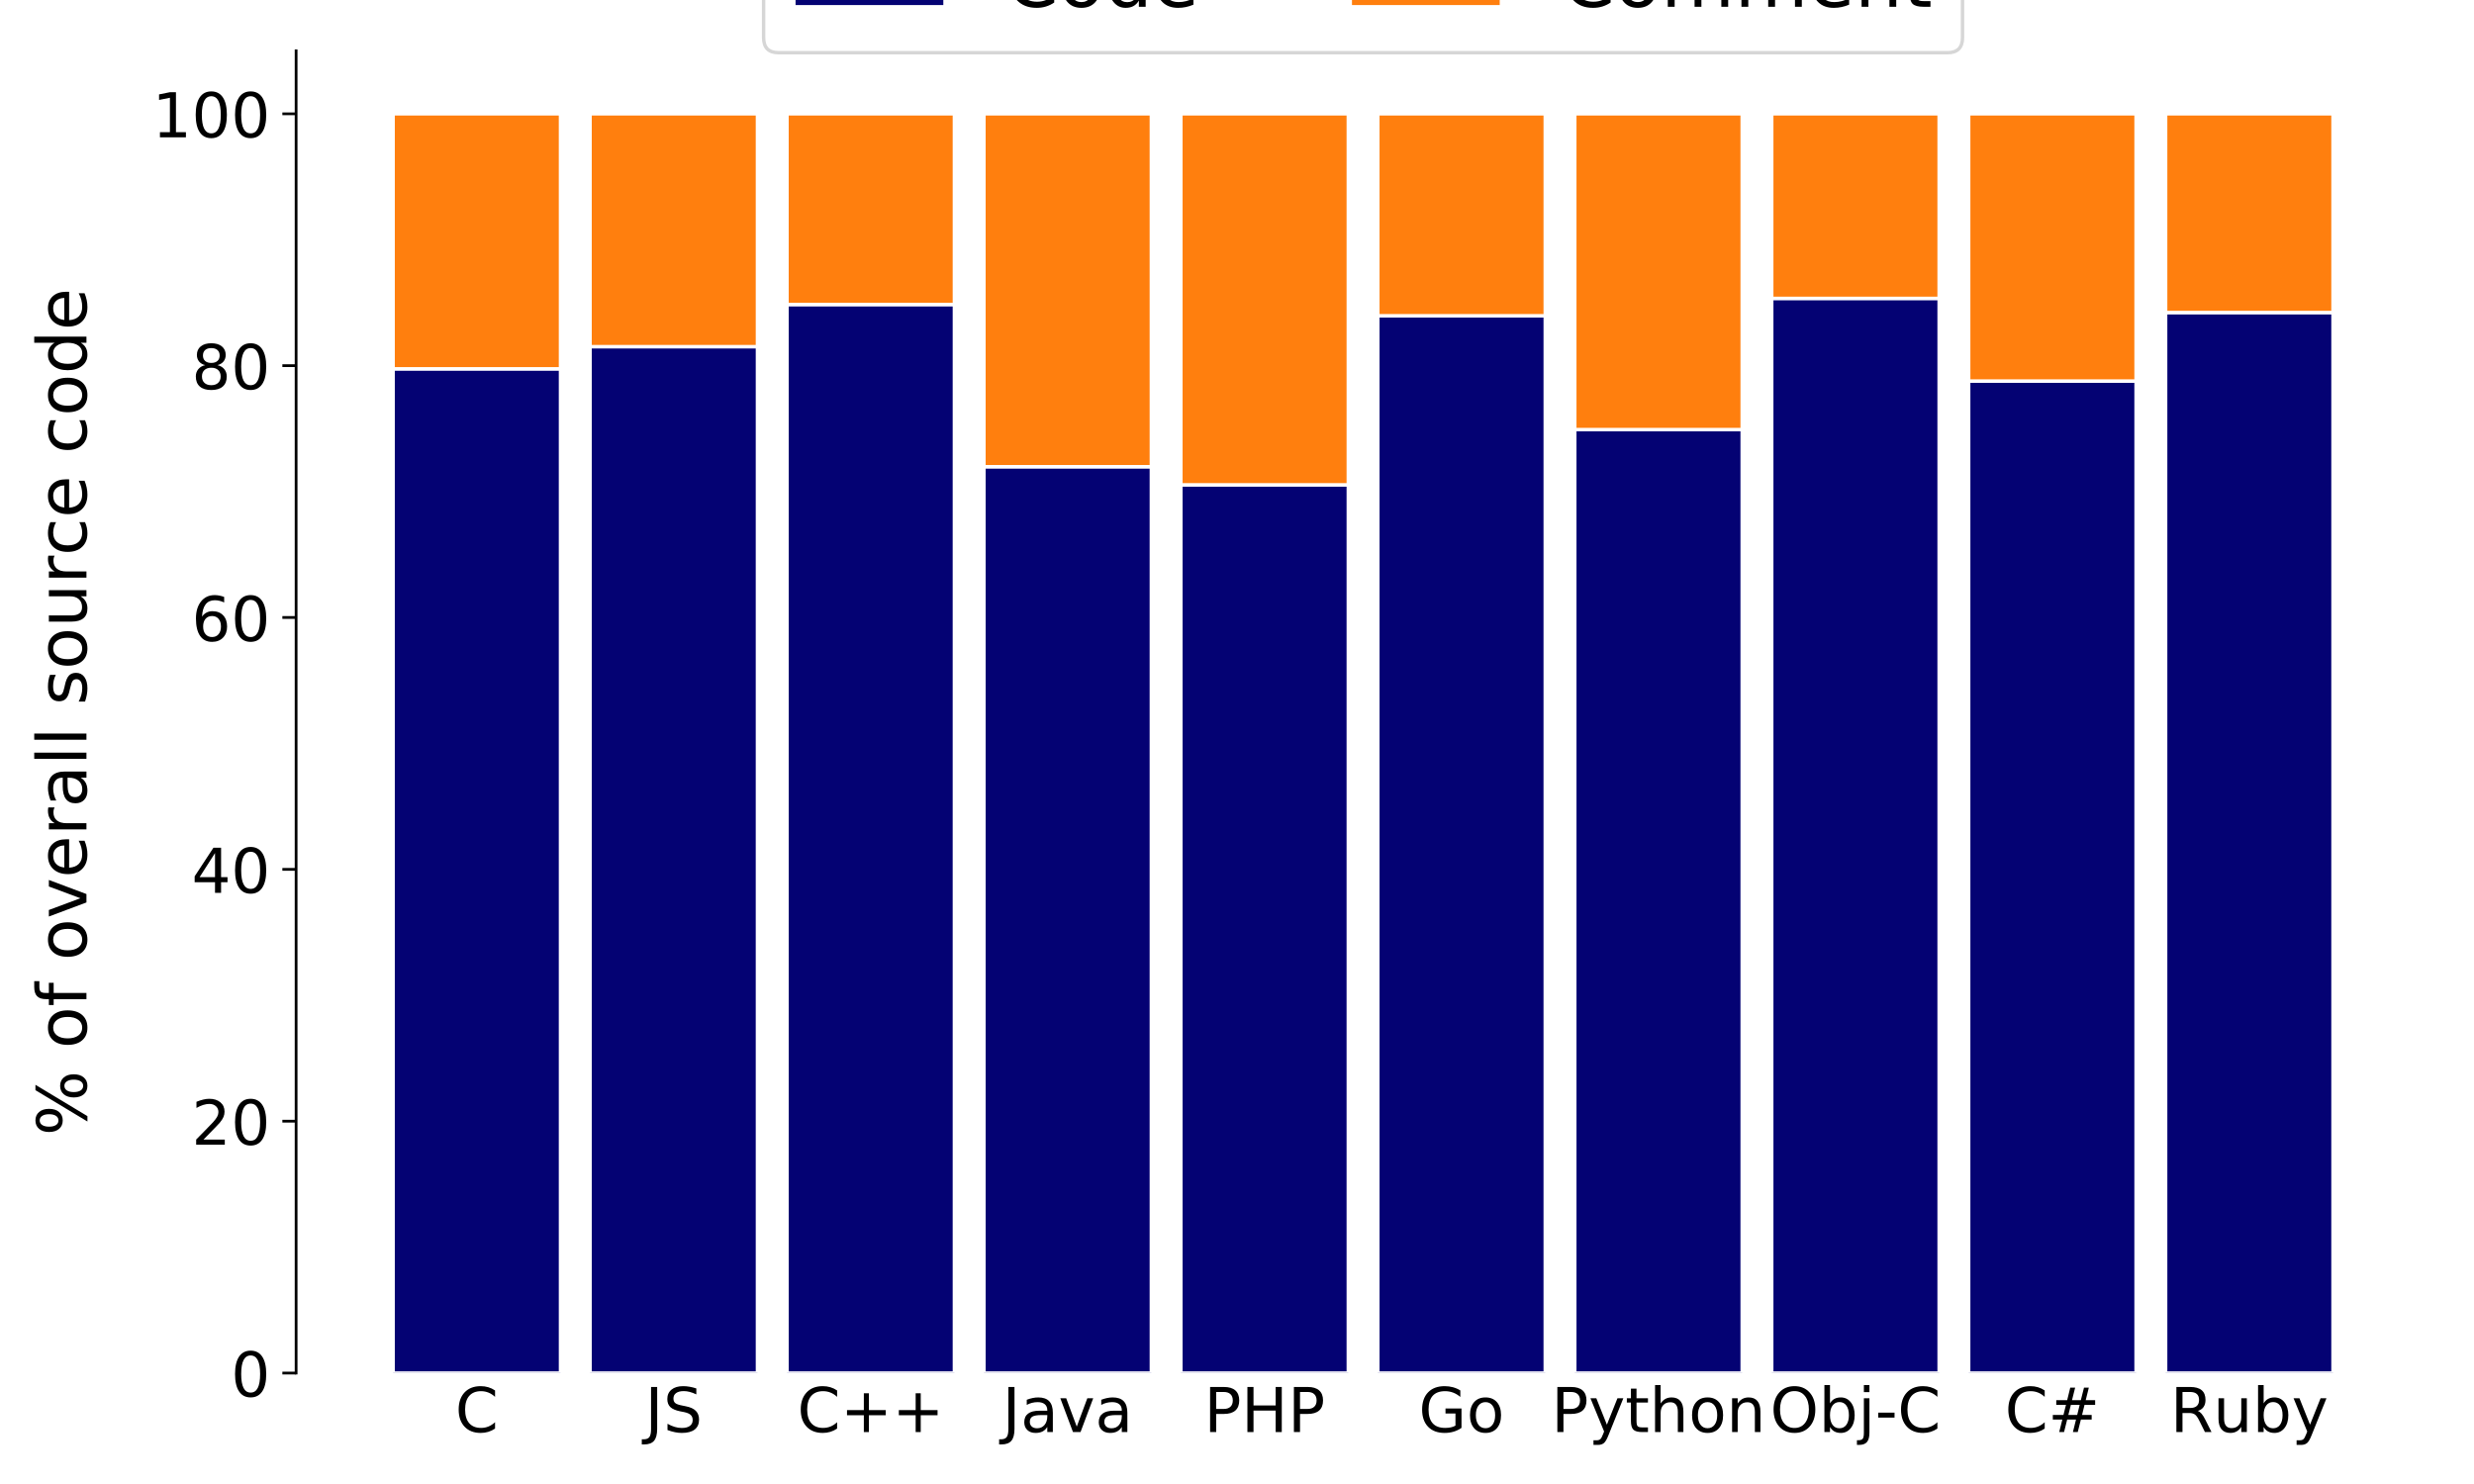
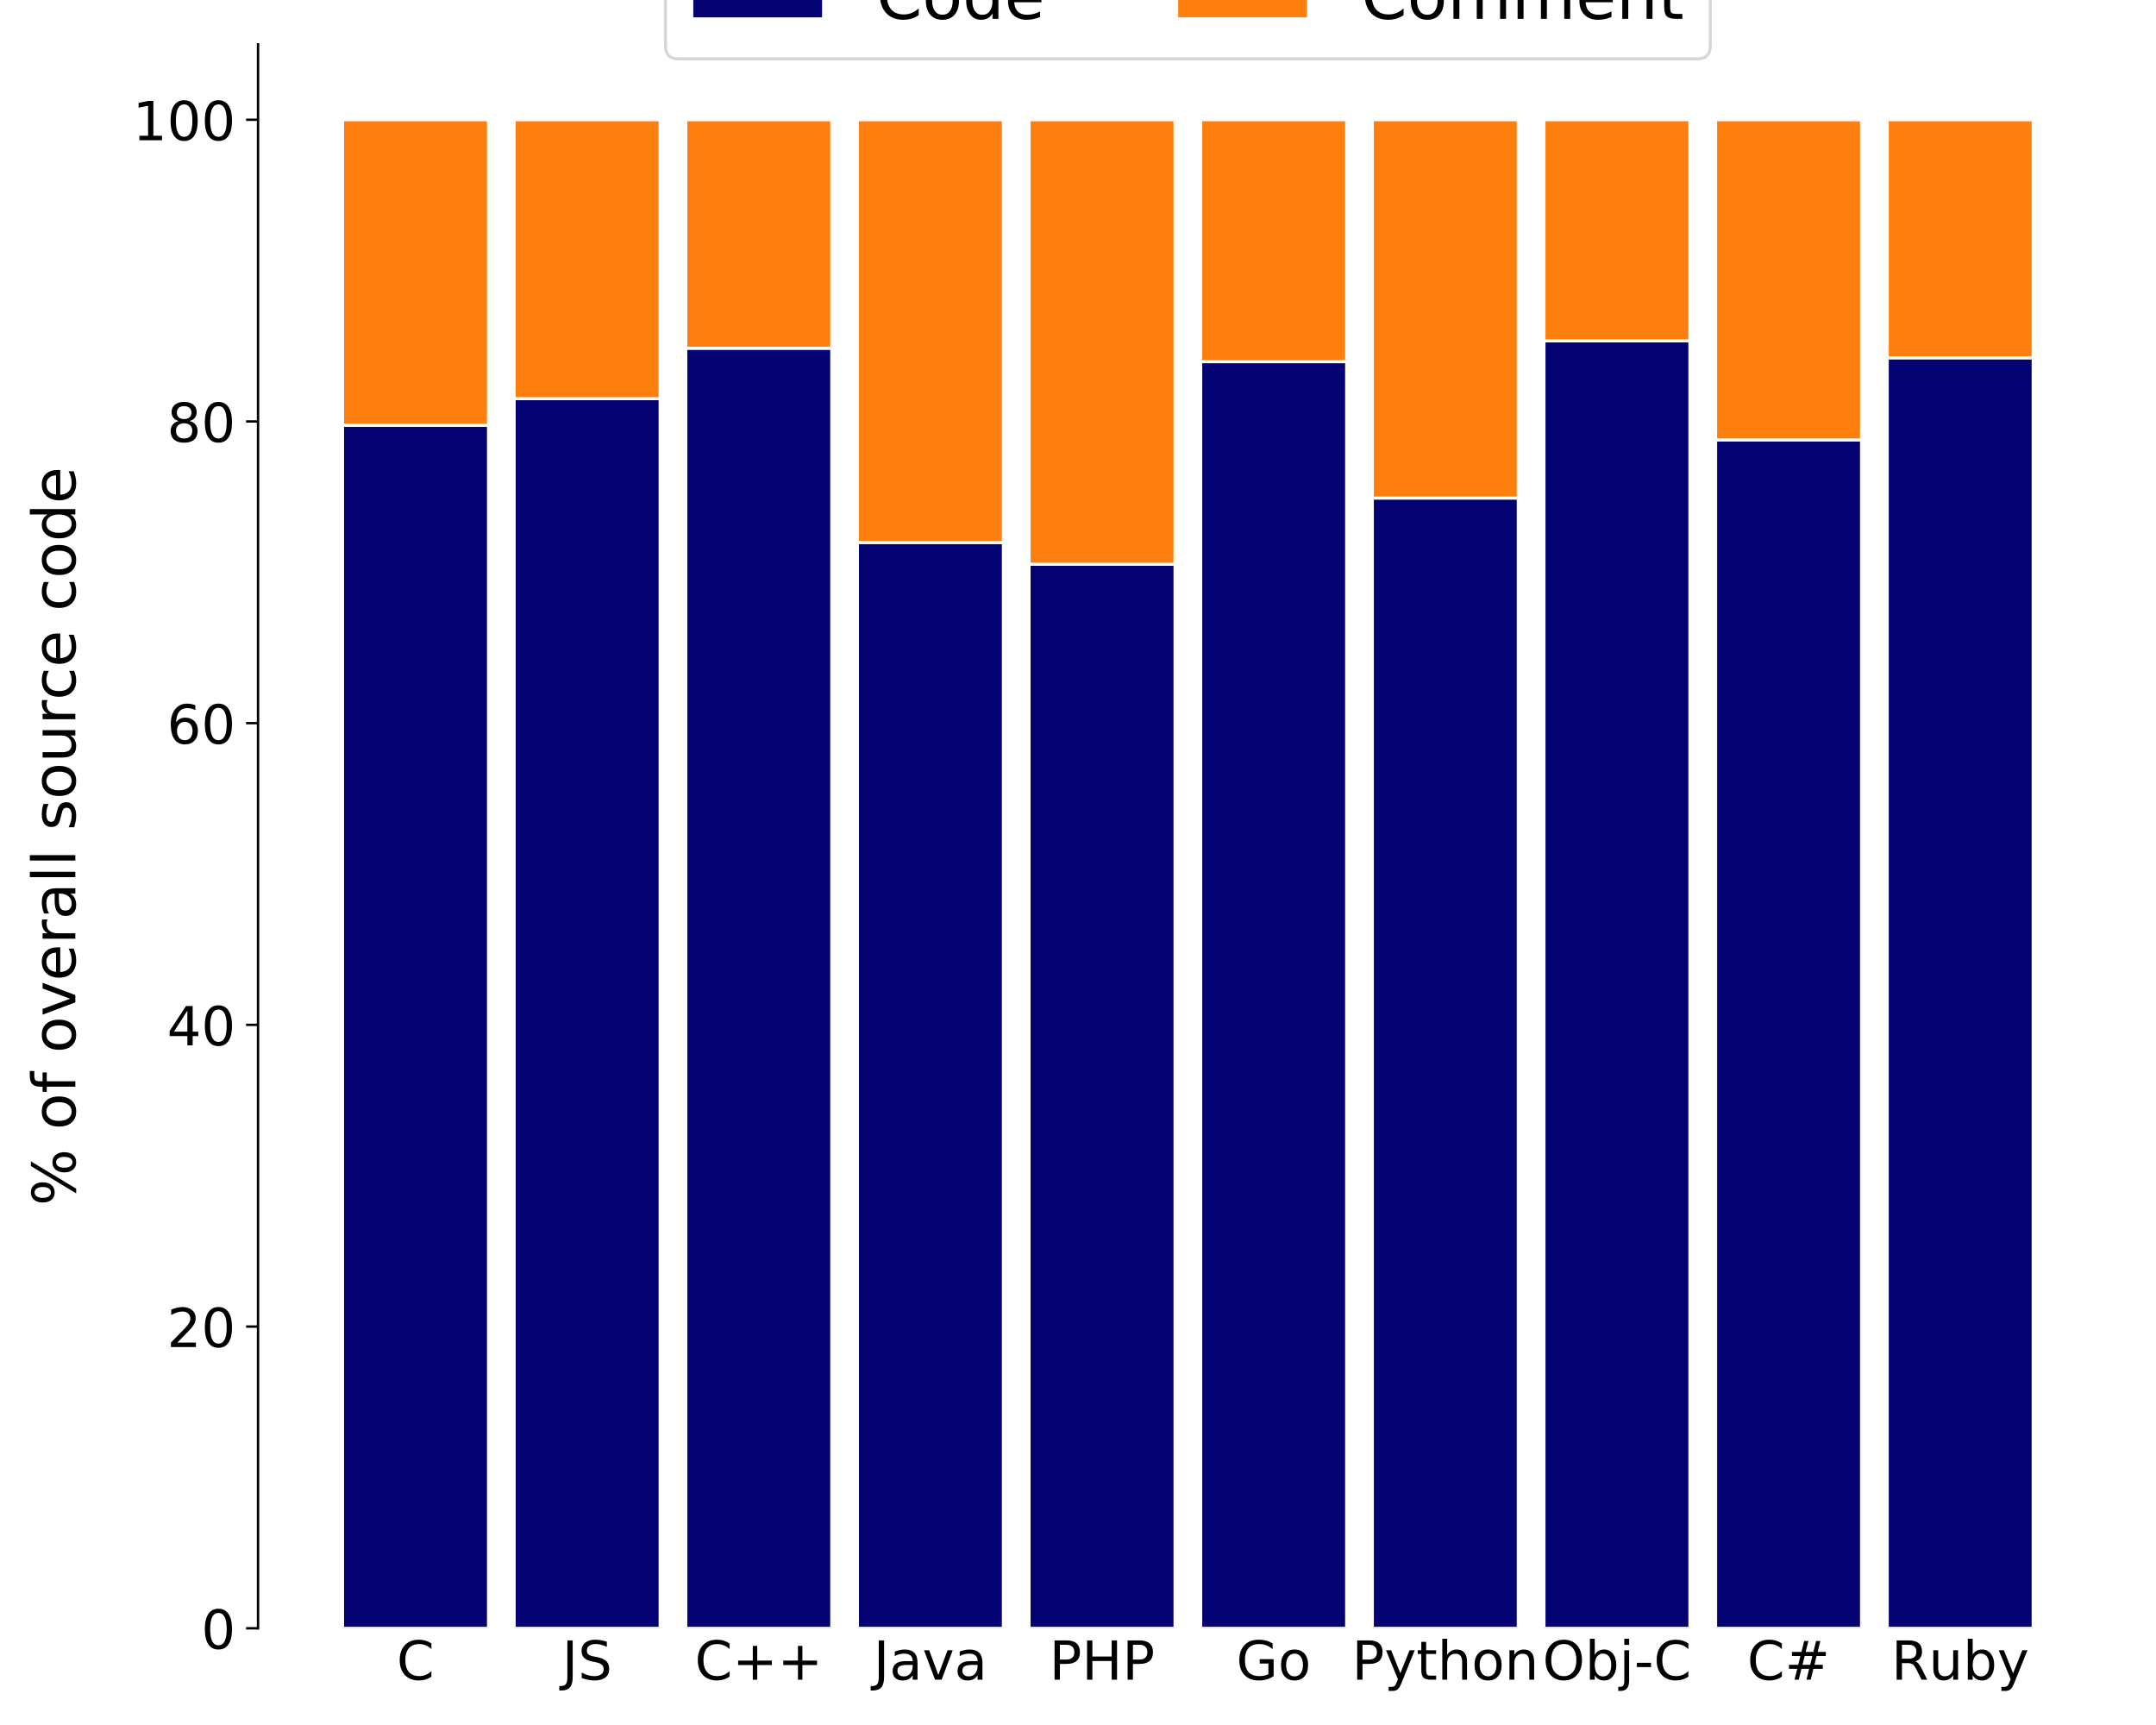
- <svg xmlns="http://www.w3.org/2000/svg" xmlns:xlink="http://www.w3.org/1999/xlink" height="432pt" version="1.1" viewBox="0 0 720 432" width="720pt">
+ <svg xmlns="http://www.w3.org/2000/svg" xmlns:xlink="http://www.w3.org/1999/xlink" height="576pt" version="1.1" viewBox="0 0 720 576" width="720pt">
  <defs>
    <style type="text/css">
*{stroke-linecap:butt;stroke-linejoin:round;}
  </style>
  </defs>
  <g id="figure_1">
    <g id="patch_1">
-       <path d="M 0 432  L 720 432  L 720 0  L 0 0  z " style="fill:#ffffff;" />
+       <path d="M 0 576  L 720 576  L 720 0  L 0 0  z " style="fill:#ffffff;" />
    </g>
    <g id="axes_1">
      <g id="patch_2">
-         <path d="M 86.175 399.7  L 707.2 399.7  L 707.2 14.8  L 86.175 14.8  z " style="fill:#ffffff;" />
+         <path d="M 86.175 543.7  L 707.2 543.7  L 707.2 14.8  L 86.175 14.8  z " style="fill:#ffffff;" />
      </g>
      <g id="patch_3">
-         <path clip-path="url(#p79faa5b70c)" d="M 114.403 399.7  L 163.122 399.7  L 163.122 107.364  L 114.403 107.364  z " style="fill:#040273;stroke:#ffffff;stroke-linejoin:miter;" />
+         <path clip-path="url(#pb87b5902c5)" d="M 114.403 543.7  L 163.122 543.7  L 163.122 141.995  L 114.403 141.995  z " style="fill:#040273;stroke:#ffffff;stroke-linejoin:miter;" />
      </g>
      <g id="patch_4">
-         <path clip-path="url(#p79faa5b70c)" d="M 171.72 399.7  L 220.439 399.7  L 220.439 100.913  L 171.72 100.913  z " style="fill:#040273;stroke:#ffffff;stroke-linejoin:miter;" />
+         <path clip-path="url(#pb87b5902c5)" d="M 171.72 543.7  L 220.439 543.7  L 220.439 133.13  L 171.72 133.13  z " style="fill:#040273;stroke:#ffffff;stroke-linejoin:miter;" />
      </g>
      <g id="patch_5">
-         <path clip-path="url(#p79faa5b70c)" d="M 229.037 399.7  L 277.756 399.7  L 277.756 88.642  L 229.037 88.642  z " style="fill:#040273;stroke:#ffffff;stroke-linejoin:miter;" />
+         <path clip-path="url(#pb87b5902c5)" d="M 229.037 543.7  L 277.756 543.7  L 277.756 116.268  L 229.037 116.268  z " style="fill:#040273;stroke:#ffffff;stroke-linejoin:miter;" />
      </g>
      <g id="patch_6">
-         <path clip-path="url(#p79faa5b70c)" d="M 286.353 399.7  L 335.072 399.7  L 335.072 135.861  L 286.353 135.861  z " style="fill:#040273;stroke:#ffffff;stroke-linejoin:miter;" />
+         <path clip-path="url(#pb87b5902c5)" d="M 286.353 543.7  L 335.072 543.7  L 335.072 181.152  L 286.353 181.152  z " style="fill:#040273;stroke:#ffffff;stroke-linejoin:miter;" />
      </g>
      <g id="patch_7">
-         <path clip-path="url(#p79faa5b70c)" d="M 343.67 399.7  L 392.389 399.7  L 392.389 141.139  L 343.67 141.139  z " style="fill:#040273;stroke:#ffffff;stroke-linejoin:miter;" />
+         <path clip-path="url(#pb87b5902c5)" d="M 343.67 543.7  L 392.389 543.7  L 392.389 188.405  L 343.67 188.405  z " style="fill:#040273;stroke:#ffffff;stroke-linejoin:miter;" />
      </g>
      <g id="patch_8">
-         <path clip-path="url(#p79faa5b70c)" d="M 400.986 399.7  L 449.705 399.7  L 449.705 91.922  L 400.986 91.922  z " style="fill:#040273;stroke:#ffffff;stroke-linejoin:miter;" />
+         <path clip-path="url(#pb87b5902c5)" d="M 400.986 543.7  L 449.705 543.7  L 449.705 120.775  L 400.986 120.775  z " style="fill:#040273;stroke:#ffffff;stroke-linejoin:miter;" />
      </g>
      <g id="patch_9">
-         <path clip-path="url(#p79faa5b70c)" d="M 458.303 399.7  L 507.022 399.7  L 507.022 125.053  L 458.303 125.053  z " style="fill:#040273;stroke:#ffffff;stroke-linejoin:miter;" />
+         <path clip-path="url(#pb87b5902c5)" d="M 458.303 543.7  L 507.022 543.7  L 507.022 166.302  L 458.303 166.302  z " style="fill:#040273;stroke:#ffffff;stroke-linejoin:miter;" />
      </g>
      <g id="patch_10">
-         <path clip-path="url(#p79faa5b70c)" d="M 515.619 399.7  L 564.338 399.7  L 564.338 86.86  L 515.619 86.86  z " style="fill:#040273;stroke:#ffffff;stroke-linejoin:miter;" />
+         <path clip-path="url(#pb87b5902c5)" d="M 515.619 543.7  L 564.338 543.7  L 564.338 113.819  L 515.619 113.819  z " style="fill:#040273;stroke:#ffffff;stroke-linejoin:miter;" />
      </g>
      <g id="patch_11">
-         <path clip-path="url(#p79faa5b70c)" d="M 572.936 399.7  L 621.655 399.7  L 621.655 110.925  L 572.936 110.925  z " style="fill:#040273;stroke:#ffffff;stroke-linejoin:miter;" />
+         <path clip-path="url(#pb87b5902c5)" d="M 572.936 543.7  L 621.655 543.7  L 621.655 146.888  L 572.936 146.888  z " style="fill:#040273;stroke:#ffffff;stroke-linejoin:miter;" />
      </g>
      <g id="patch_12">
-         <path clip-path="url(#p79faa5b70c)" d="M 630.253 399.7  L 678.972 399.7  L 678.972 90.975  L 630.253 90.975  z " style="fill:#040273;stroke:#ffffff;stroke-linejoin:miter;" />
+         <path clip-path="url(#pb87b5902c5)" d="M 630.253 543.7  L 678.972 543.7  L 678.972 119.474  L 630.253 119.474  z " style="fill:#040273;stroke:#ffffff;stroke-linejoin:miter;" />
      </g>
      <g id="patch_13">
-         <path clip-path="url(#p79faa5b70c)" d="M 114.403 107.364  L 163.122 107.364  L 163.122 33.129  L 114.403 33.129  z " style="fill:#ff7f0e;stroke:#ffffff;stroke-linejoin:miter;" />
+         <path clip-path="url(#pb87b5902c5)" d="M 114.403 141.995  L 163.122 141.995  L 163.122 39.986  L 114.403 39.986  z " style="fill:#ff7f0e;stroke:#ffffff;stroke-linejoin:miter;" />
      </g>
      <g id="patch_14">
-         <path clip-path="url(#p79faa5b70c)" d="M 171.72 100.913  L 220.439 100.913  L 220.439 33.129  L 171.72 33.129  z " style="fill:#ff7f0e;stroke:#ffffff;stroke-linejoin:miter;" />
+         <path clip-path="url(#pb87b5902c5)" d="M 171.72 133.13  L 220.439 133.13  L 220.439 39.986  L 171.72 39.986  z " style="fill:#ff7f0e;stroke:#ffffff;stroke-linejoin:miter;" />
      </g>
      <g id="patch_15">
-         <path clip-path="url(#p79faa5b70c)" d="M 229.037 88.642  L 277.756 88.642  L 277.756 33.129  L 229.037 33.129  z " style="fill:#ff7f0e;stroke:#ffffff;stroke-linejoin:miter;" />
+         <path clip-path="url(#pb87b5902c5)" d="M 229.037 116.268  L 277.756 116.268  L 277.756 39.986  L 229.037 39.986  z " style="fill:#ff7f0e;stroke:#ffffff;stroke-linejoin:miter;" />
      </g>
      <g id="patch_16">
-         <path clip-path="url(#p79faa5b70c)" d="M 286.353 135.861  L 335.072 135.861  L 335.072 33.129  L 286.353 33.129  z " style="fill:#ff7f0e;stroke:#ffffff;stroke-linejoin:miter;" />
+         <path clip-path="url(#pb87b5902c5)" d="M 286.353 181.152  L 335.072 181.152  L 335.072 39.986  L 286.353 39.986  z " style="fill:#ff7f0e;stroke:#ffffff;stroke-linejoin:miter;" />
      </g>
      <g id="patch_17">
-         <path clip-path="url(#p79faa5b70c)" d="M 343.67 141.139  L 392.389 141.139  L 392.389 33.129  L 343.67 33.129  z " style="fill:#ff7f0e;stroke:#ffffff;stroke-linejoin:miter;" />
+         <path clip-path="url(#pb87b5902c5)" d="M 343.67 188.405  L 392.389 188.405  L 392.389 39.986  L 343.67 39.986  z " style="fill:#ff7f0e;stroke:#ffffff;stroke-linejoin:miter;" />
      </g>
      <g id="patch_18">
-         <path clip-path="url(#p79faa5b70c)" d="M 400.986 91.922  L 449.705 91.922  L 449.705 33.129  L 400.986 33.129  z " style="fill:#ff7f0e;stroke:#ffffff;stroke-linejoin:miter;" />
+         <path clip-path="url(#pb87b5902c5)" d="M 400.986 120.775  L 449.705 120.775  L 449.705 39.986  L 400.986 39.986  z " style="fill:#ff7f0e;stroke:#ffffff;stroke-linejoin:miter;" />
      </g>
      <g id="patch_19">
-         <path clip-path="url(#p79faa5b70c)" d="M 458.303 125.053  L 507.022 125.053  L 507.022 33.129  L 458.303 33.129  z " style="fill:#ff7f0e;stroke:#ffffff;stroke-linejoin:miter;" />
+         <path clip-path="url(#pb87b5902c5)" d="M 458.303 166.302  L 507.022 166.302  L 507.022 39.986  L 458.303 39.986  z " style="fill:#ff7f0e;stroke:#ffffff;stroke-linejoin:miter;" />
      </g>
      <g id="patch_20">
-         <path clip-path="url(#p79faa5b70c)" d="M 515.619 86.86  L 564.338 86.86  L 564.338 33.129  L 515.619 33.129  z " style="fill:#ff7f0e;stroke:#ffffff;stroke-linejoin:miter;" />
+         <path clip-path="url(#pb87b5902c5)" d="M 515.619 113.819  L 564.338 113.819  L 564.338 39.986  L 515.619 39.986  z " style="fill:#ff7f0e;stroke:#ffffff;stroke-linejoin:miter;" />
      </g>
      <g id="patch_21">
-         <path clip-path="url(#p79faa5b70c)" d="M 572.936 110.925  L 621.655 110.925  L 621.655 33.129  L 572.936 33.129  z " style="fill:#ff7f0e;stroke:#ffffff;stroke-linejoin:miter;" />
+         <path clip-path="url(#pb87b5902c5)" d="M 572.936 146.888  L 621.655 146.888  L 621.655 39.986  L 572.936 39.986  z " style="fill:#ff7f0e;stroke:#ffffff;stroke-linejoin:miter;" />
      </g>
      <g id="patch_22">
-         <path clip-path="url(#p79faa5b70c)" d="M 630.253 90.975  L 678.972 90.975  L 678.972 33.129  L 630.253 33.129  z " style="fill:#ff7f0e;stroke:#ffffff;stroke-linejoin:miter;" />
+         <path clip-path="url(#pb87b5902c5)" d="M 630.253 119.474  L 678.972 119.474  L 678.972 39.986  L 630.253 39.986  z " style="fill:#ff7f0e;stroke:#ffffff;stroke-linejoin:miter;" />
      </g>
      <g id="matplotlib.axis_1">
        <g id="xtick_1">
          <g id="line2d_1" />
          <g id="text_1">
            <defs>
              <path d="M 64.406 67.281  L 64.406 56.891  Q 59.422 61.531 53.781 63.812  Q 48.141 66.109 41.797 66.109  Q 29.297 66.109 22.656 58.469  Q 16.016 50.828 16.016 36.375  Q 16.016 21.969 22.656 14.328  Q 29.297 6.688 41.797 6.688  Q 48.141 6.688 53.781 8.984  Q 59.422 11.281 64.406 15.922  L 64.406 5.609  Q 59.234 2.094 53.438 0.328  Q 47.656 -1.422 41.219 -1.422  Q 24.656 -1.422 15.125 8.703  Q 5.609 18.844 5.609 36.375  Q 5.609 53.953 15.125 64.078  Q 24.656 74.219 41.219 74.219  Q 47.75 74.219 53.531 72.484  Q 59.328 70.75 64.406 67.281  z " id="DejaVuSans-43" />
            </defs>
-             <g transform="translate(132.4784 416.8772)scale(0.18 -0.18)">
+             <g transform="translate(132.4784 560.8772)scale(0.18 -0.18)">
              <use xlink:href="#DejaVuSans-43" />
            </g>
          </g>
        </g>
        <g id="xtick_2">
          <g id="line2d_2" />
          <g id="text_2">
            <defs>
              <path d="M 9.812 72.906  L 19.672 72.906  L 19.672 5.078  Q 19.672 -8.109 14.672 -14.062  Q 9.672 -20.016 -1.422 -20.016  L -5.172 -20.016  L -5.172 -11.719  L -2.094 -11.719  Q 4.438 -11.719 7.125 -8.047  Q 9.812 -4.391 9.812 5.078  z " id="DejaVuSans-4a" />
              <path d="M 53.516 70.516  L 53.516 60.891  Q 47.906 63.578 42.922 64.891  Q 37.938 66.219 33.297 66.219  Q 25.25 66.219 20.875 63.094  Q 16.5 59.969 16.5 54.203  Q 16.5 49.359 19.406 46.891  Q 22.312 44.438 30.422 42.922  L 36.375 41.703  Q 47.406 39.594 52.656 34.297  Q 57.906 29 57.906 20.125  Q 57.906 9.516 50.797 4.047  Q 43.703 -1.422 29.984 -1.422  Q 24.812 -1.422 18.969 -0.25  Q 13.141 0.922 6.891 3.219  L 6.891 13.375  Q 12.891 10.016 18.656 8.297  Q 24.422 6.594 29.984 6.594  Q 38.422 6.594 43.016 9.906  Q 47.609 13.234 47.609 19.391  Q 47.609 24.75 44.312 27.781  Q 41.016 30.812 33.5 32.328  L 27.484 33.5  Q 16.453 35.688 11.516 40.375  Q 6.594 45.062 6.594 53.422  Q 6.594 63.094 13.406 68.656  Q 20.219 74.219 32.172 74.219  Q 37.312 74.219 42.625 73.281  Q 47.953 72.359 53.516 70.516  z " id="DejaVuSans-53" />
            </defs>
-             <g transform="translate(187.7109 416.8772)scale(0.18 -0.18)">
+             <g transform="translate(187.7109 560.8772)scale(0.18 -0.18)">
              <use xlink:href="#DejaVuSans-4a" />
              <use x="29.492" xlink:href="#DejaVuSans-53" />
            </g>
          </g>
        </g>
        <g id="xtick_3">
          <g id="line2d_3" />
          <g id="text_3">
            <defs>
              <path d="M 46 62.703  L 46 35.5  L 73.188 35.5  L 73.188 27.203  L 46 27.203  L 46 0  L 37.797 0  L 37.797 27.203  L 10.594 27.203  L 10.594 35.5  L 37.797 35.5  L 37.797 62.703  z " id="DejaVuSans-2b" />
            </defs>
-             <g transform="translate(232.0281 416.8772)scale(0.18 -0.18)">
+             <g transform="translate(232.0281 560.8772)scale(0.18 -0.18)">
              <use xlink:href="#DejaVuSans-43" />
              <use x="69.824" xlink:href="#DejaVuSans-2b" />
              <use x="153.613" xlink:href="#DejaVuSans-2b" />
            </g>
          </g>
        </g>
        <g id="xtick_4">
          <g id="line2d_4" />
          <g id="text_4">
            <defs>
              <path d="M 34.281 27.484  Q 23.391 27.484 19.188 25  Q 14.984 22.516 14.984 16.5  Q 14.984 11.719 18.141 8.906  Q 21.297 6.109 26.703 6.109  Q 34.188 6.109 38.703 11.406  Q 43.219 16.703 43.219 25.484  L 43.219 27.484  z M 52.203 31.203  L 52.203 0  L 43.219 0  L 43.219 8.297  Q 40.141 3.328 35.547 0.953  Q 30.953 -1.422 24.312 -1.422  Q 15.922 -1.422 10.953 3.297  Q 6 8.016 6 15.922  Q 6 25.141 12.172 29.828  Q 18.359 34.516 30.609 34.516  L 43.219 34.516  L 43.219 35.406  Q 43.219 41.609 39.141 45  Q 35.062 48.391 27.688 48.391  Q 23 48.391 18.547 47.266  Q 14.109 46.141 10.016 43.891  L 10.016 52.203  Q 14.938 54.109 19.578 55.047  Q 24.219 56 28.609 56  Q 40.484 56 46.344 49.844  Q 52.203 43.703 52.203 31.203  z " id="DejaVuSans-61" />
              <path d="M 2.984 54.688  L 12.5 54.688  L 29.594 8.797  L 46.688 54.688  L 56.203 54.688  L 35.688 0  L 23.484 0  z " id="DejaVuSans-76" />
            </defs>
-             <g transform="translate(291.7002 416.8772)scale(0.18 -0.18)">
+             <g transform="translate(291.7002 560.8772)scale(0.18 -0.18)">
              <use xlink:href="#DejaVuSans-4a" />
              <use x="29.492" xlink:href="#DejaVuSans-61" />
              <use x="90.771" xlink:href="#DejaVuSans-76" />
              <use x="149.951" xlink:href="#DejaVuSans-61" />
            </g>
          </g>
        </g>
        <g id="xtick_5">
          <g id="line2d_5" />
          <g id="text_5">
            <defs>
              <path d="M 19.672 64.797  L 19.672 37.406  L 32.078 37.406  Q 38.969 37.406 42.719 40.969  Q 46.484 44.531 46.484 51.125  Q 46.484 57.672 42.719 61.234  Q 38.969 64.797 32.078 64.797  z M 9.812 72.906  L 32.078 72.906  Q 44.344 72.906 50.609 67.359  Q 56.891 61.812 56.891 51.125  Q 56.891 40.328 50.609 34.812  Q 44.344 29.297 32.078 29.297  L 19.672 29.297  L 19.672 0  L 9.812 0  z " id="DejaVuSans-50" />
              <path d="M 9.812 72.906  L 19.672 72.906  L 19.672 43.016  L 55.516 43.016  L 55.516 72.906  L 65.375 72.906  L 65.375 0  L 55.516 0  L 55.516 34.719  L 19.672 34.719  L 19.672 0  L 9.812 0  z " id="DejaVuSans-48" />
            </defs>
-             <g transform="translate(350.4075 416.8772)scale(0.18 -0.18)">
+             <g transform="translate(350.4075 560.8772)scale(0.18 -0.18)">
              <use xlink:href="#DejaVuSans-50" />
              <use x="60.303" xlink:href="#DejaVuSans-48" />
              <use x="135.498" xlink:href="#DejaVuSans-50" />
            </g>
          </g>
        </g>
        <g id="xtick_6">
          <g id="line2d_6" />
          <g id="text_6">
            <defs>
              <path d="M 59.516 10.406  L 59.516 29.984  L 43.406 29.984  L 43.406 38.094  L 69.281 38.094  L 69.281 6.781  Q 63.578 2.734 56.688 0.656  Q 49.812 -1.422 42 -1.422  Q 24.906 -1.422 15.25 8.562  Q 5.609 18.562 5.609 36.375  Q 5.609 54.25 15.25 64.234  Q 24.906 74.219 42 74.219  Q 49.125 74.219 55.547 72.453  Q 61.969 70.703 67.391 67.281  L 67.391 56.781  Q 61.922 61.422 55.766 63.766  Q 49.609 66.109 42.828 66.109  Q 29.438 66.109 22.719 58.641  Q 16.016 51.172 16.016 36.375  Q 16.016 21.625 22.719 14.156  Q 29.438 6.688 42.828 6.688  Q 48.047 6.688 52.141 7.594  Q 56.25 8.5 59.516 10.406  z " id="DejaVuSans-47" />
              <path d="M 30.609 48.391  Q 23.391 48.391 19.188 42.75  Q 14.984 37.109 14.984 27.297  Q 14.984 17.484 19.156 11.844  Q 23.344 6.203 30.609 6.203  Q 37.797 6.203 41.984 11.859  Q 46.188 17.531 46.188 27.297  Q 46.188 37.016 41.984 42.703  Q 37.797 48.391 30.609 48.391  z M 30.609 56  Q 42.328 56 49.016 48.375  Q 55.719 40.766 55.719 27.297  Q 55.719 13.875 49.016 6.219  Q 42.328 -1.422 30.609 -1.422  Q 18.844 -1.422 12.172 6.219  Q 5.516 13.875 5.516 27.297  Q 5.516 40.766 12.172 48.375  Q 18.844 56 30.609 56  z " id="DejaVuSans-6f" />
            </defs>
-             <g transform="translate(412.8653 416.8772)scale(0.18 -0.18)">
+             <g transform="translate(412.8653 560.8772)scale(0.18 -0.18)">
              <use xlink:href="#DejaVuSans-47" />
              <use x="77.49" xlink:href="#DejaVuSans-6f" />
            </g>
          </g>
        </g>
        <g id="xtick_7">
          <g id="line2d_7" />
          <g id="text_7">
            <defs>
              <path d="M 32.172 -5.078  Q 28.375 -14.844 24.75 -17.812  Q 21.141 -20.797 15.094 -20.797  L 7.906 -20.797  L 7.906 -13.281  L 13.188 -13.281  Q 16.891 -13.281 18.938 -11.516  Q 21 -9.766 23.484 -3.219  L 25.094 0.875  L 2.984 54.688  L 12.5 54.688  L 29.594 11.922  L 46.688 54.688  L 56.203 54.688  z " id="DejaVuSans-79" />
              <path d="M 18.312 70.219  L 18.312 54.688  L 36.812 54.688  L 36.812 47.703  L 18.312 47.703  L 18.312 18.016  Q 18.312 11.328 20.141 9.422  Q 21.969 7.516 27.594 7.516  L 36.812 7.516  L 36.812 0  L 27.594 0  Q 17.188 0 13.234 3.875  Q 9.281 7.766 9.281 18.016  L 9.281 47.703  L 2.688 47.703  L 2.688 54.688  L 9.281 54.688  L 9.281 70.219  z " id="DejaVuSans-74" />
              <path d="M 54.891 33.016  L 54.891 0  L 45.906 0  L 45.906 32.719  Q 45.906 40.484 42.875 44.328  Q 39.844 48.188 33.797 48.188  Q 26.516 48.188 22.312 43.547  Q 18.109 38.922 18.109 30.906  L 18.109 0  L 9.078 0  L 9.078 75.984  L 18.109 75.984  L 18.109 46.188  Q 21.344 51.125 25.703 53.562  Q 30.078 56 35.797 56  Q 45.219 56 50.047 50.172  Q 54.891 44.344 54.891 33.016  z " id="DejaVuSans-68" />
              <path d="M 54.891 33.016  L 54.891 0  L 45.906 0  L 45.906 32.719  Q 45.906 40.484 42.875 44.328  Q 39.844 48.188 33.797 48.188  Q 26.516 48.188 22.312 43.547  Q 18.109 38.922 18.109 30.906  L 18.109 0  L 9.078 0  L 9.078 54.688  L 18.109 54.688  L 18.109 46.188  Q 21.344 51.125 25.703 53.562  Q 30.078 56 35.797 56  Q 45.219 56 50.047 50.172  Q 54.891 44.344 54.891 33.016  z " id="DejaVuSans-6e" />
            </defs>
-             <g transform="translate(451.4661 416.8772)scale(0.18 -0.18)">
+             <g transform="translate(451.4661 560.8772)scale(0.18 -0.18)">
              <use xlink:href="#DejaVuSans-50" />
              <use x="60.303" xlink:href="#DejaVuSans-79" />
              <use x="119.482" xlink:href="#DejaVuSans-74" />
              <use x="158.691" xlink:href="#DejaVuSans-68" />
              <use x="222.07" xlink:href="#DejaVuSans-6f" />
              <use x="283.252" xlink:href="#DejaVuSans-6e" />
            </g>
          </g>
        </g>
        <g id="xtick_8">
          <g id="line2d_8" />
          <g id="text_8">
            <defs>
              <path d="M 39.406 66.219  Q 28.656 66.219 22.328 58.203  Q 16.016 50.203 16.016 36.375  Q 16.016 22.609 22.328 14.594  Q 28.656 6.594 39.406 6.594  Q 50.141 6.594 56.422 14.594  Q 62.703 22.609 62.703 36.375  Q 62.703 50.203 56.422 58.203  Q 50.141 66.219 39.406 66.219  z M 39.406 74.219  Q 54.734 74.219 63.906 63.938  Q 73.094 53.656 73.094 36.375  Q 73.094 19.141 63.906 8.859  Q 54.734 -1.422 39.406 -1.422  Q 24.031 -1.422 14.812 8.828  Q 5.609 19.094 5.609 36.375  Q 5.609 53.656 14.812 63.938  Q 24.031 74.219 39.406 74.219  z " id="DejaVuSans-4f" />
              <path d="M 48.688 27.297  Q 48.688 37.203 44.609 42.844  Q 40.531 48.484 33.406 48.484  Q 26.266 48.484 22.188 42.844  Q 18.109 37.203 18.109 27.297  Q 18.109 17.391 22.188 11.75  Q 26.266 6.109 33.406 6.109  Q 40.531 6.109 44.609 11.75  Q 48.688 17.391 48.688 27.297  z M 18.109 46.391  Q 20.953 51.266 25.266 53.625  Q 29.594 56 35.594 56  Q 45.562 56 51.781 48.094  Q 58.016 40.188 58.016 27.297  Q 58.016 14.406 51.781 6.484  Q 45.562 -1.422 35.594 -1.422  Q 29.594 -1.422 25.266 0.953  Q 20.953 3.328 18.109 8.203  L 18.109 0  L 9.078 0  L 9.078 75.984  L 18.109 75.984  z " id="DejaVuSans-62" />
              <path d="M 9.422 54.688  L 18.406 54.688  L 18.406 -0.984  Q 18.406 -11.422 14.422 -16.109  Q 10.453 -20.797 1.609 -20.797  L -1.812 -20.797  L -1.812 -13.188  L 0.594 -13.188  Q 5.719 -13.188 7.562 -10.812  Q 9.422 -8.453 9.422 -0.984  z M 9.422 75.984  L 18.406 75.984  L 18.406 64.594  L 9.422 64.594  z " id="DejaVuSans-6a" />
              <path d="M 4.891 31.391  L 31.203 31.391  L 31.203 23.391  L 4.891 23.391  z " id="DejaVuSans-2d" />
            </defs>
-             <g transform="translate(515.1488 416.8772)scale(0.18 -0.18)">
+             <g transform="translate(515.1488 560.8772)scale(0.18 -0.18)">
              <use xlink:href="#DejaVuSans-4f" />
              <use x="78.711" xlink:href="#DejaVuSans-62" />
              <use x="142.188" xlink:href="#DejaVuSans-6a" />
              <use x="169.971" xlink:href="#DejaVuSans-2d" />
              <use x="206.055" xlink:href="#DejaVuSans-43" />
            </g>
          </g>
        </g>
        <g id="xtick_9">
          <g id="line2d_9" />
          <g id="text_9">
            <defs>
              <path d="M 51.125 44  L 36.922 44  L 32.812 27.688  L 47.125 27.688  z M 43.797 71.781  L 38.719 51.516  L 52.984 51.516  L 58.109 71.781  L 65.922 71.781  L 60.891 51.516  L 76.125 51.516  L 76.125 44  L 58.984 44  L 54.984 27.688  L 70.516 27.688  L 70.516 20.219  L 53.078 20.219  L 48 0  L 40.188 0  L 45.219 20.219  L 30.906 20.219  L 25.875 0  L 18.016 0  L 23.094 20.219  L 7.719 20.219  L 7.719 27.688  L 24.906 27.688  L 29 44  L 13.281 44  L 13.281 51.516  L 30.906 51.516  L 35.891 71.781  z " id="DejaVuSans-23" />
            </defs>
-             <g transform="translate(583.4692 416.8772)scale(0.18 -0.18)">
+             <g transform="translate(583.4692 560.8772)scale(0.18 -0.18)">
              <use xlink:href="#DejaVuSans-43" />
              <use x="69.824" xlink:href="#DejaVuSans-23" />
            </g>
          </g>
        </g>
        <g id="xtick_10">
          <g id="line2d_10" />
          <g id="text_10">
            <defs>
              <path d="M 44.391 34.188  Q 47.562 33.109 50.562 29.594  Q 53.562 26.078 56.594 19.922  L 66.609 0  L 56 0  L 46.688 18.703  Q 43.062 26.031 39.672 28.422  Q 36.281 30.812 30.422 30.812  L 19.672 30.812  L 19.672 0  L 9.812 0  L 9.812 72.906  L 32.078 72.906  Q 44.578 72.906 50.734 67.672  Q 56.891 62.453 56.891 51.906  Q 56.891 45.016 53.688 40.469  Q 50.484 35.938 44.391 34.188  z M 19.672 64.797  L 19.672 38.922  L 32.078 38.922  Q 39.203 38.922 42.844 42.219  Q 46.484 45.516 46.484 51.906  Q 46.484 58.297 42.844 61.547  Q 39.203 64.797 32.078 64.797  z " id="DejaVuSans-52" />
              <path d="M 8.5 21.578  L 8.5 54.688  L 17.484 54.688  L 17.484 21.922  Q 17.484 14.156 20.5 10.266  Q 23.531 6.391 29.594 6.391  Q 36.859 6.391 41.078 11.031  Q 45.312 15.672 45.312 23.688  L 45.312 54.688  L 54.297 54.688  L 54.297 0  L 45.312 0  L 45.312 8.406  Q 42.047 3.422 37.719 1  Q 33.406 -1.422 27.688 -1.422  Q 18.266 -1.422 13.375 4.438  Q 8.5 10.297 8.5 21.578  z M 31.109 56  z " id="DejaVuSans-75" />
            </defs>
-             <g transform="translate(631.6199 416.8772)scale(0.18 -0.18)">
+             <g transform="translate(631.6199 560.8772)scale(0.18 -0.18)">
              <use xlink:href="#DejaVuSans-52" />
              <use x="69.42" xlink:href="#DejaVuSans-75" />
              <use x="132.799" xlink:href="#DejaVuSans-62" />
              <use x="196.275" xlink:href="#DejaVuSans-79" />
            </g>
          </g>
        </g>
      </g>
      <g id="matplotlib.axis_2">
        <g id="ytick_1">
          <g id="line2d_11">
            <defs>
-               <path d="M 0 0  L -4 0  " id="m9a9691db0a" style="stroke:#000000;stroke-width:0.8;" />
-             </defs>
-             <g>
-               <use style="stroke:#000000;stroke-width:0.8;" x="86.175" xlink:href="#m9a9691db0a" y="399.7" />
+               <path d="M 0 0  L -4 0  " id="mae564dba34" style="stroke:#000000;stroke-width:0.8;" />
+             </defs>
+             <g>
+               <use style="stroke:#000000;stroke-width:0.8;" x="86.175" xlink:href="#mae564dba34" y="543.7" />
            </g>
          </g>
          <g id="text_11">
            <defs>
              <path d="M 31.781 66.406  Q 24.172 66.406 20.328 58.906  Q 16.5 51.422 16.5 36.375  Q 16.5 21.391 20.328 13.891  Q 24.172 6.391 31.781 6.391  Q 39.453 6.391 43.281 13.891  Q 47.125 21.391 47.125 36.375  Q 47.125 51.422 43.281 58.906  Q 39.453 66.406 31.781 66.406  z M 31.781 74.219  Q 44.047 74.219 50.516 64.516  Q 56.984 54.828 56.984 36.375  Q 56.984 17.969 50.516 8.266  Q 44.047 -1.422 31.781 -1.422  Q 19.531 -1.422 13.062 8.266  Q 6.594 17.969 6.594 36.375  Q 6.594 54.828 13.062 64.516  Q 19.531 74.219 31.781 74.219  z " id="DejaVuSans-30" />
            </defs>
-             <g transform="translate(67.2225 406.5386)scale(0.18 -0.18)">
+             <g transform="translate(67.2225 550.5386)scale(0.18 -0.18)">
              <use xlink:href="#DejaVuSans-30" />
            </g>
          </g>
        </g>
        <g id="ytick_2">
          <g id="line2d_12">
            <g>
-               <use style="stroke:#000000;stroke-width:0.8;" x="86.175" xlink:href="#m9a9691db0a" y="326.386" />
+               <use style="stroke:#000000;stroke-width:0.8;" x="86.175" xlink:href="#mae564dba34" y="442.957" />
            </g>
          </g>
          <g id="text_12">
            <defs>
              <path d="M 19.188 8.297  L 53.609 8.297  L 53.609 0  L 7.328 0  L 7.328 8.297  Q 12.938 14.109 22.625 23.891  Q 32.328 33.688 34.812 36.531  Q 39.547 41.844 41.422 45.531  Q 43.312 49.219 43.312 52.781  Q 43.312 58.594 39.234 62.25  Q 35.156 65.922 28.609 65.922  Q 23.969 65.922 18.812 64.312  Q 13.672 62.703 7.812 59.422  L 7.812 69.391  Q 13.766 71.781 18.938 73  Q 24.125 74.219 28.422 74.219  Q 39.75 74.219 46.484 68.547  Q 53.219 62.891 53.219 53.422  Q 53.219 48.922 51.531 44.891  Q 49.859 40.875 45.406 35.406  Q 44.188 33.984 37.641 27.219  Q 31.109 20.453 19.188 8.297  z " id="DejaVuSans-32" />
            </defs>
-             <g transform="translate(55.77 333.2243)scale(0.18 -0.18)">
+             <g transform="translate(55.77 449.7957)scale(0.18 -0.18)">
              <use xlink:href="#DejaVuSans-32" />
              <use x="63.623" xlink:href="#DejaVuSans-30" />
            </g>
          </g>
        </g>
        <g id="ytick_3">
          <g id="line2d_13">
            <g>
-               <use style="stroke:#000000;stroke-width:0.8;" x="86.175" xlink:href="#m9a9691db0a" y="253.071" />
+               <use style="stroke:#000000;stroke-width:0.8;" x="86.175" xlink:href="#mae564dba34" y="342.214" />
            </g>
          </g>
          <g id="text_13">
            <defs>
              <path d="M 37.797 64.312  L 12.891 25.391  L 37.797 25.391  z M 35.203 72.906  L 47.609 72.906  L 47.609 25.391  L 58.016 25.391  L 58.016 17.188  L 47.609 17.188  L 47.609 0  L 37.797 0  L 37.797 17.188  L 4.891 17.188  L 4.891 26.703  z " id="DejaVuSans-34" />
            </defs>
-             <g transform="translate(55.77 259.91)scale(0.18 -0.18)">
+             <g transform="translate(55.77 349.0529)scale(0.18 -0.18)">
              <use xlink:href="#DejaVuSans-34" />
              <use x="63.623" xlink:href="#DejaVuSans-30" />
            </g>
          </g>
        </g>
        <g id="ytick_4">
          <g id="line2d_14">
            <g>
-               <use style="stroke:#000000;stroke-width:0.8;" x="86.175" xlink:href="#m9a9691db0a" y="179.757" />
+               <use style="stroke:#000000;stroke-width:0.8;" x="86.175" xlink:href="#mae564dba34" y="241.471" />
            </g>
          </g>
          <g id="text_14">
            <defs>
              <path d="M 33.016 40.375  Q 26.375 40.375 22.484 35.828  Q 18.609 31.297 18.609 23.391  Q 18.609 15.531 22.484 10.953  Q 26.375 6.391 33.016 6.391  Q 39.656 6.391 43.531 10.953  Q 47.406 15.531 47.406 23.391  Q 47.406 31.297 43.531 35.828  Q 39.656 40.375 33.016 40.375  z M 52.594 71.297  L 52.594 62.312  Q 48.875 64.062 45.094 64.984  Q 41.312 65.922 37.594 65.922  Q 27.828 65.922 22.672 59.328  Q 17.531 52.734 16.797 39.406  Q 19.672 43.656 24.016 45.922  Q 28.375 48.188 33.594 48.188  Q 44.578 48.188 50.953 41.516  Q 57.328 34.859 57.328 23.391  Q 57.328 12.156 50.688 5.359  Q 44.047 -1.422 33.016 -1.422  Q 20.359 -1.422 13.672 8.266  Q 6.984 17.969 6.984 36.375  Q 6.984 53.656 15.188 63.938  Q 23.391 74.219 37.203 74.219  Q 40.922 74.219 44.703 73.484  Q 48.484 72.75 52.594 71.297  z " id="DejaVuSans-36" />
            </defs>
-             <g transform="translate(55.77 186.5957)scale(0.18 -0.18)">
+             <g transform="translate(55.77 248.31)scale(0.18 -0.18)">
              <use xlink:href="#DejaVuSans-36" />
              <use x="63.623" xlink:href="#DejaVuSans-30" />
            </g>
          </g>
        </g>
        <g id="ytick_5">
          <g id="line2d_15">
            <g>
-               <use style="stroke:#000000;stroke-width:0.8;" x="86.175" xlink:href="#m9a9691db0a" y="106.443" />
+               <use style="stroke:#000000;stroke-width:0.8;" x="86.175" xlink:href="#mae564dba34" y="140.729" />
            </g>
          </g>
          <g id="text_15">
            <defs>
              <path d="M 31.781 34.625  Q 24.75 34.625 20.719 30.859  Q 16.703 27.094 16.703 20.516  Q 16.703 13.922 20.719 10.156  Q 24.75 6.391 31.781 6.391  Q 38.812 6.391 42.859 10.172  Q 46.922 13.969 46.922 20.516  Q 46.922 27.094 42.891 30.859  Q 38.875 34.625 31.781 34.625  z M 21.922 38.812  Q 15.578 40.375 12.031 44.719  Q 8.5 49.078 8.5 55.328  Q 8.5 64.062 14.719 69.141  Q 20.953 74.219 31.781 74.219  Q 42.672 74.219 48.875 69.141  Q 55.078 64.062 55.078 55.328  Q 55.078 49.078 51.531 44.719  Q 48 40.375 41.703 38.812  Q 48.828 37.156 52.797 32.312  Q 56.781 27.484 56.781 20.516  Q 56.781 9.906 50.312 4.234  Q 43.844 -1.422 31.781 -1.422  Q 19.734 -1.422 13.25 4.234  Q 6.781 9.906 6.781 20.516  Q 6.781 27.484 10.781 32.312  Q 14.797 37.156 21.922 38.812  z M 18.312 54.391  Q 18.312 48.734 21.844 45.562  Q 25.391 42.391 31.781 42.391  Q 38.141 42.391 41.719 45.562  Q 45.312 48.734 45.312 54.391  Q 45.312 60.062 41.719 63.234  Q 38.141 66.406 31.781 66.406  Q 25.391 66.406 21.844 63.234  Q 18.312 60.062 18.312 54.391  z " id="DejaVuSans-38" />
            </defs>
-             <g transform="translate(55.77 113.2815)scale(0.18 -0.18)">
+             <g transform="translate(55.77 147.5672)scale(0.18 -0.18)">
              <use xlink:href="#DejaVuSans-38" />
              <use x="63.623" xlink:href="#DejaVuSans-30" />
            </g>
          </g>
        </g>
        <g id="ytick_6">
          <g id="line2d_16">
            <g>
-               <use style="stroke:#000000;stroke-width:0.8;" x="86.175" xlink:href="#m9a9691db0a" y="33.129" />
+               <use style="stroke:#000000;stroke-width:0.8;" x="86.175" xlink:href="#mae564dba34" y="39.986" />
            </g>
          </g>
          <g id="text_16">
            <defs>
              <path d="M 12.406 8.297  L 28.516 8.297  L 28.516 63.922  L 10.984 60.406  L 10.984 69.391  L 28.422 72.906  L 38.281 72.906  L 38.281 8.297  L 54.391 8.297  L 54.391 0  L 12.406 0  z " id="DejaVuSans-31" />
            </defs>
-             <g transform="translate(44.3175 39.96717)scale(0.18 -0.18)">
+             <g transform="translate(44.3175 46.82431)scale(0.18 -0.18)">
              <use xlink:href="#DejaVuSans-31" />
              <use x="63.623" xlink:href="#DejaVuSans-30" />
              <use x="127.246" xlink:href="#DejaVuSans-30" />
            </g>
          </g>
        </g>
        <g id="text_17">
          <defs>
            <path d="M 72.703 32.078  Q 68.453 32.078 66.031 28.469  Q 63.625 24.859 63.625 18.406  Q 63.625 12.062 66.031 8.422  Q 68.453 4.781 72.703 4.781  Q 76.859 4.781 79.266 8.422  Q 81.688 12.062 81.688 18.406  Q 81.688 24.812 79.266 28.438  Q 76.859 32.078 72.703 32.078  z M 72.703 38.281  Q 80.422 38.281 84.953 32.906  Q 89.5 27.547 89.5 18.406  Q 89.5 9.281 84.938 3.922  Q 80.375 -1.422 72.703 -1.422  Q 64.891 -1.422 60.344 3.922  Q 55.812 9.281 55.812 18.406  Q 55.812 27.594 60.375 32.938  Q 64.938 38.281 72.703 38.281  z M 22.312 68.016  Q 18.109 68.016 15.688 64.375  Q 13.281 60.75 13.281 54.391  Q 13.281 47.953 15.672 44.328  Q 18.062 40.719 22.312 40.719  Q 26.562 40.719 28.969 44.328  Q 31.391 47.953 31.391 54.391  Q 31.391 60.688 28.953 64.344  Q 26.516 68.016 22.312 68.016  z M 66.406 74.219  L 74.219 74.219  L 28.609 -1.422  L 20.797 -1.422  z M 22.312 74.219  Q 30.031 74.219 34.609 68.875  Q 39.203 63.531 39.203 54.391  Q 39.203 45.172 34.641 39.844  Q 30.078 34.516 22.312 34.516  Q 14.547 34.516 10.031 39.859  Q 5.516 45.219 5.516 54.391  Q 5.516 63.484 10.047 68.844  Q 14.594 74.219 22.312 74.219  z " id="DejaVuSans-25" />
            <path id="DejaVuSans-20" />
            <path d="M 37.109 75.984  L 37.109 68.5  L 28.516 68.5  Q 23.688 68.5 21.797 66.547  Q 19.922 64.594 19.922 59.516  L 19.922 54.688  L 34.719 54.688  L 34.719 47.703  L 19.922 47.703  L 19.922 0  L 10.891 0  L 10.891 47.703  L 2.297 47.703  L 2.297 54.688  L 10.891 54.688  L 10.891 58.5  Q 10.891 67.625 15.141 71.797  Q 19.391 75.984 28.609 75.984  z " id="DejaVuSans-66" />
            <path d="M 56.203 29.594  L 56.203 25.203  L 14.891 25.203  Q 15.484 15.922 20.484 11.062  Q 25.484 6.203 34.422 6.203  Q 39.594 6.203 44.453 7.469  Q 49.312 8.734 54.109 11.281  L 54.109 2.781  Q 49.266 0.734 44.188 -0.344  Q 39.109 -1.422 33.891 -1.422  Q 20.797 -1.422 13.156 6.188  Q 5.516 13.812 5.516 26.812  Q 5.516 40.234 12.766 48.109  Q 20.016 56 32.328 56  Q 43.359 56 49.781 48.891  Q 56.203 41.797 56.203 29.594  z M 47.219 32.234  Q 47.125 39.594 43.094 43.984  Q 39.062 48.391 32.422 48.391  Q 24.906 48.391 20.391 44.141  Q 15.875 39.891 15.188 32.172  z " id="DejaVuSans-65" />
            <path d="M 41.109 46.297  Q 39.594 47.172 37.812 47.578  Q 36.031 48 33.891 48  Q 26.266 48 22.188 43.047  Q 18.109 38.094 18.109 28.812  L 18.109 0  L 9.078 0  L 9.078 54.688  L 18.109 54.688  L 18.109 46.188  Q 20.953 51.172 25.484 53.578  Q 30.031 56 36.531 56  Q 37.453 56 38.578 55.875  Q 39.703 55.766 41.062 55.516  z " id="DejaVuSans-72" />
            <path d="M 9.422 75.984  L 18.406 75.984  L 18.406 0  L 9.422 0  z " id="DejaVuSans-6c" />
            <path d="M 44.281 53.078  L 44.281 44.578  Q 40.484 46.531 36.375 47.5  Q 32.281 48.484 27.875 48.484  Q 21.188 48.484 17.844 46.438  Q 14.5 44.391 14.5 40.281  Q 14.5 37.156 16.891 35.375  Q 19.281 33.594 26.516 31.984  L 29.594 31.297  Q 39.156 29.25 43.188 25.516  Q 47.219 21.781 47.219 15.094  Q 47.219 7.469 41.188 3.016  Q 35.156 -1.422 24.609 -1.422  Q 20.219 -1.422 15.453 -0.562  Q 10.688 0.297 5.422 2  L 5.422 11.281  Q 10.406 8.688 15.234 7.391  Q 20.062 6.109 24.812 6.109  Q 31.156 6.109 34.562 8.281  Q 37.984 10.453 37.984 14.406  Q 37.984 18.062 35.516 20.016  Q 33.062 21.969 24.703 23.781  L 21.578 24.516  Q 13.234 26.266 9.516 29.906  Q 5.812 33.547 5.812 39.891  Q 5.812 47.609 11.281 51.797  Q 16.75 56 26.812 56  Q 31.781 56 36.172 55.266  Q 40.578 54.547 44.281 53.078  z " id="DejaVuSans-73" />
            <path d="M 48.781 52.594  L 48.781 44.188  Q 44.969 46.297 41.141 47.344  Q 37.312 48.391 33.406 48.391  Q 24.656 48.391 19.812 42.844  Q 14.984 37.312 14.984 27.297  Q 14.984 17.281 19.812 11.734  Q 24.656 6.203 33.406 6.203  Q 37.312 6.203 41.141 7.25  Q 44.969 8.297 48.781 10.406  L 48.781 2.094  Q 45.016 0.344 40.984 -0.531  Q 36.969 -1.422 32.422 -1.422  Q 20.062 -1.422 12.781 6.344  Q 5.516 14.109 5.516 27.297  Q 5.516 40.672 12.859 48.328  Q 20.219 56 33.016 56  Q 37.156 56 41.109 55.141  Q 45.062 54.297 48.781 52.594  z " id="DejaVuSans-63" />
            <path d="M 45.406 46.391  L 45.406 75.984  L 54.391 75.984  L 54.391 0  L 45.406 0  L 45.406 8.203  Q 42.578 3.328 38.25 0.953  Q 33.938 -1.422 27.875 -1.422  Q 17.969 -1.422 11.734 6.484  Q 5.516 14.406 5.516 27.297  Q 5.516 40.188 11.734 48.094  Q 17.969 56 27.875 56  Q 33.938 56 38.25 53.625  Q 42.578 51.266 45.406 46.391  z M 14.797 27.297  Q 14.797 17.391 18.875 11.75  Q 22.953 6.109 30.078 6.109  Q 37.203 6.109 41.297 11.75  Q 45.406 17.391 45.406 27.297  Q 45.406 37.203 41.297 42.844  Q 37.203 48.484 30.078 48.484  Q 22.953 48.484 18.875 42.844  Q 14.797 37.203 14.797 27.297  z " id="DejaVuSans-64" />
          </defs>
-           <g transform="translate(25.15812 330.6328)rotate(-90)scale(0.2 -0.2)">
+           <g transform="translate(25.15812 402.6328)rotate(-90)scale(0.2 -0.2)">
            <use xlink:href="#DejaVuSans-25" />
            <use x="95.02" xlink:href="#DejaVuSans-20" />
            <use x="126.807" xlink:href="#DejaVuSans-6f" />
            <use x="187.988" xlink:href="#DejaVuSans-66" />
            <use x="223.193" xlink:href="#DejaVuSans-20" />
            <use x="254.98" xlink:href="#DejaVuSans-6f" />
            <use x="316.162" xlink:href="#DejaVuSans-76" />
            <use x="375.342" xlink:href="#DejaVuSans-65" />
            <use x="436.865" xlink:href="#DejaVuSans-72" />
            <use x="477.979" xlink:href="#DejaVuSans-61" />
            <use x="539.258" xlink:href="#DejaVuSans-6c" />
            <use x="567.041" xlink:href="#DejaVuSans-6c" />
            <use x="594.824" xlink:href="#DejaVuSans-20" />
            <use x="626.611" xlink:href="#DejaVuSans-73" />
            <use x="678.711" xlink:href="#DejaVuSans-6f" />
            <use x="739.893" xlink:href="#DejaVuSans-75" />
            <use x="803.271" xlink:href="#DejaVuSans-72" />
            <use x="844.354" xlink:href="#DejaVuSans-63" />
            <use x="899.334" xlink:href="#DejaVuSans-65" />
            <use x="960.857" xlink:href="#DejaVuSans-20" />
            <use x="992.645" xlink:href="#DejaVuSans-63" />
            <use x="1047.625" xlink:href="#DejaVuSans-6f" />
            <use x="1108.807" xlink:href="#DejaVuSans-64" />
            <use x="1172.283" xlink:href="#DejaVuSans-65" />
          </g>
        </g>
      </g>
      <g id="patch_23">
-         <path d="M 86.175 399.7  L 86.175 14.8  " style="fill:none;stroke:#000000;stroke-linecap:square;stroke-linejoin:miter;stroke-width:0.8;" />
+         <path d="M 86.175 543.7  L 86.175 14.8  " style="fill:none;stroke:#000000;stroke-linecap:square;stroke-linejoin:miter;stroke-width:0.8;" />
      </g>
      <g id="legend_1">
        <g id="patch_24">
-           <path d="M 226.631 15.347  L 566.744 15.347  Q 571.144 15.347 571.144 10.947  L 571.144 -19.145  Q 571.144 -23.545 566.744 -23.545  L 226.631 -23.545  Q 222.231 -23.545 222.231 -19.145  L 222.231 10.947  Q 222.231 15.347 226.631 15.347  z " style="fill:#ffffff;opacity:0.8;stroke:#cccccc;stroke-linejoin:miter;" />
+           <path d="M 226.631 19.667  L 566.744 19.667  Q 571.144 19.667 571.144 15.267  L 571.144 -14.825  Q 571.144 -19.225 566.744 -19.225  L 226.631 -19.225  Q 222.231 -19.225 222.231 -14.825  L 222.231 15.267  Q 222.231 19.667 226.631 19.667  z " style="fill:#ffffff;opacity:0.8;stroke:#cccccc;stroke-linejoin:miter;" />
        </g>
        <g id="patch_25">
-           <path d="M 231.031 1.972  L 275.031 1.972  L 275.031 -13.428  L 231.031 -13.428  z " style="fill:#040273;stroke:#ffffff;stroke-linejoin:miter;" />
+           <path d="M 231.031 6.292  L 275.031 6.292  L 275.031 -9.108  L 231.031 -9.108  z " style="fill:#040273;stroke:#ffffff;stroke-linejoin:miter;" />
        </g>
        <g id="text_18">
-           <g transform="translate(292.6309 1.971688)scale(0.22 -0.22)">
+           <g transform="translate(292.6309 6.291687)scale(0.22 -0.22)">
            <use xlink:href="#DejaVuSans-43" />
            <use x="69.824" xlink:href="#DejaVuSans-6f" />
            <use x="131.006" xlink:href="#DejaVuSans-64" />
            <use x="194.482" xlink:href="#DejaVuSans-65" />
          </g>
        </g>
        <g id="patch_26">
-           <path d="M 392.958 1.972  L 436.958 1.972  L 436.958 -13.428  L 392.958 -13.428  z " style="fill:#ff7f0e;stroke:#ffffff;stroke-linejoin:miter;" />
+           <path d="M 392.958 6.292  L 436.958 6.292  L 436.958 -9.108  L 392.958 -9.108  z " style="fill:#ff7f0e;stroke:#ffffff;stroke-linejoin:miter;" />
        </g>
        <g id="text_19">
          <defs>
            <path d="M 52 44.188  Q 55.375 50.25 60.062 53.125  Q 64.75 56 71.094 56  Q 79.641 56 84.281 50.016  Q 88.922 44.047 88.922 33.016  L 88.922 0  L 79.891 0  L 79.891 32.719  Q 79.891 40.578 77.094 44.375  Q 74.312 48.188 68.609 48.188  Q 61.625 48.188 57.562 43.547  Q 53.516 38.922 53.516 30.906  L 53.516 0  L 44.484 0  L 44.484 32.719  Q 44.484 40.625 41.703 44.406  Q 38.922 48.188 33.109 48.188  Q 26.219 48.188 22.156 43.531  Q 18.109 38.875 18.109 30.906  L 18.109 0  L 9.078 0  L 9.078 54.688  L 18.109 54.688  L 18.109 46.188  Q 21.188 51.219 25.484 53.609  Q 29.781 56 35.688 56  Q 41.656 56 45.828 52.969  Q 50 49.953 52 44.188  z " id="DejaVuSans-6d" />
          </defs>
-           <g transform="translate(454.5578 1.971688)scale(0.22 -0.22)">
+           <g transform="translate(454.5578 6.291687)scale(0.22 -0.22)">
            <use xlink:href="#DejaVuSans-43" />
            <use x="69.824" xlink:href="#DejaVuSans-6f" />
            <use x="131.006" xlink:href="#DejaVuSans-6d" />
            <use x="228.418" xlink:href="#DejaVuSans-6d" />
            <use x="325.83" xlink:href="#DejaVuSans-65" />
            <use x="387.354" xlink:href="#DejaVuSans-6e" />
            <use x="450.732" xlink:href="#DejaVuSans-74" />
          </g>
        </g>
      </g>
    </g>
  </g>
  <defs>
-     <clipPath id="p79faa5b70c">
-       <rect height="384.9" width="621.025" x="86.175" y="14.8" />
+     <clipPath id="pb87b5902c5">
+       <rect height="528.9" width="621.025" x="86.175" y="14.8" />
    </clipPath>
  </defs>
</svg>
